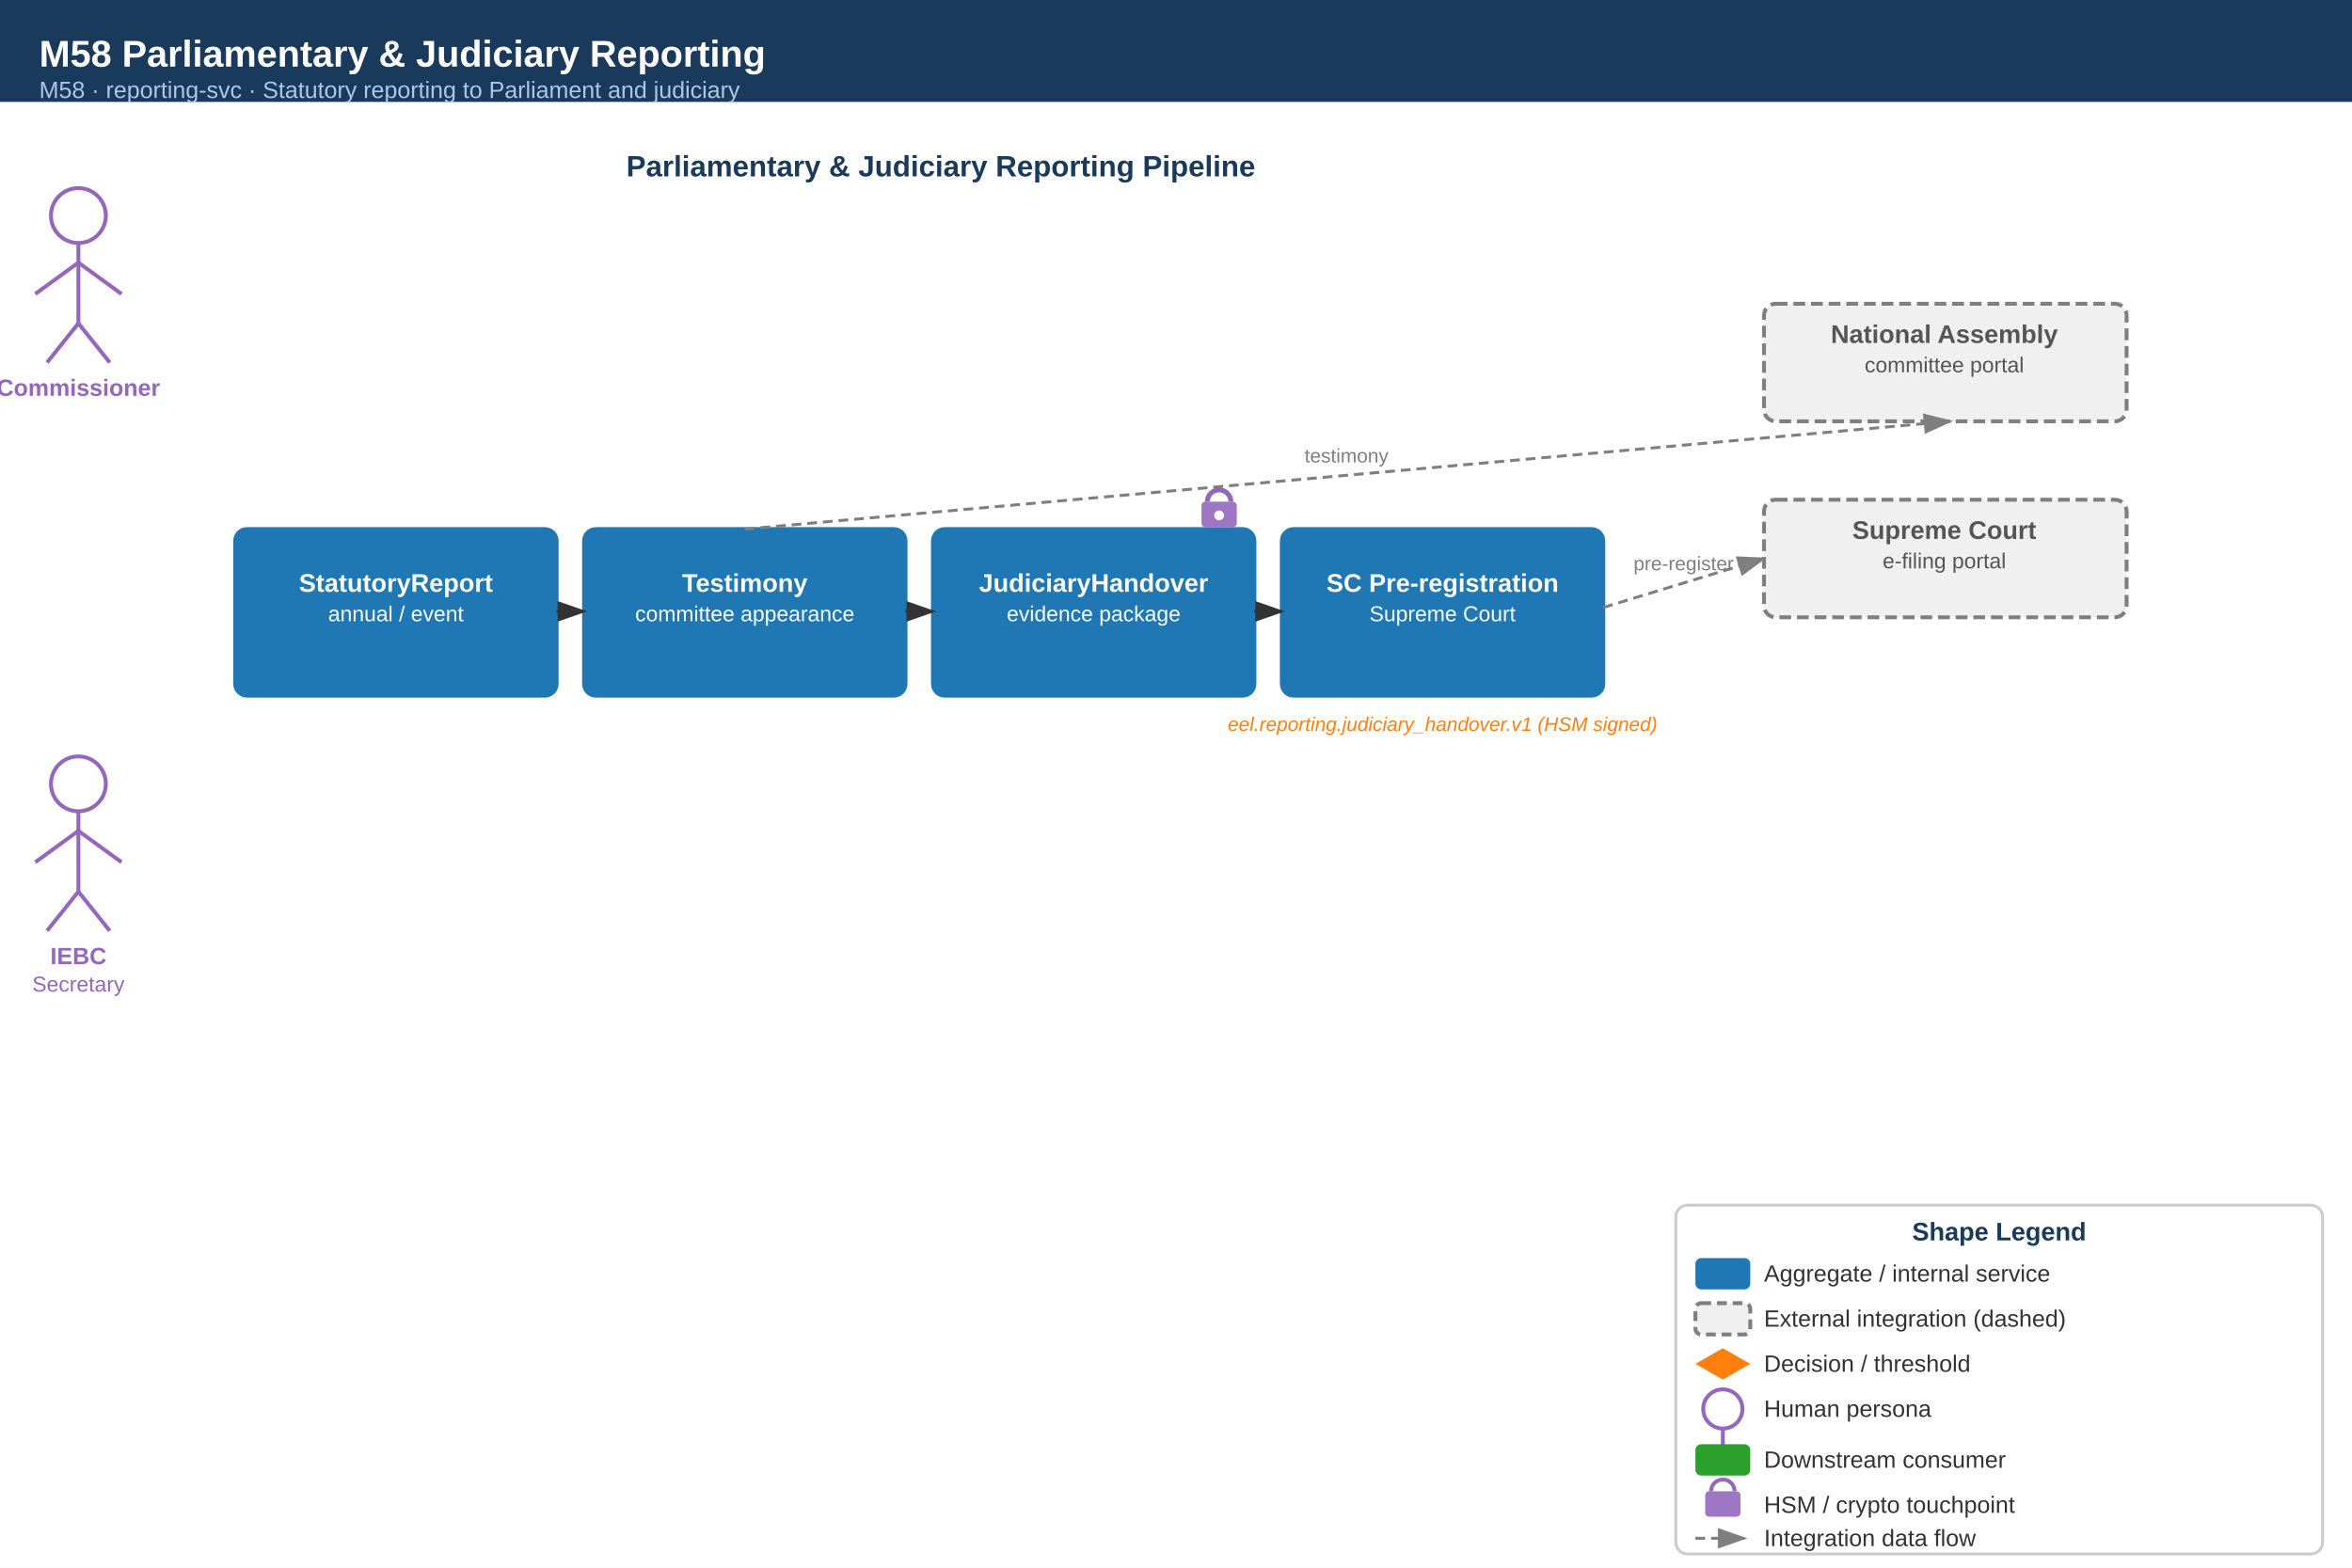
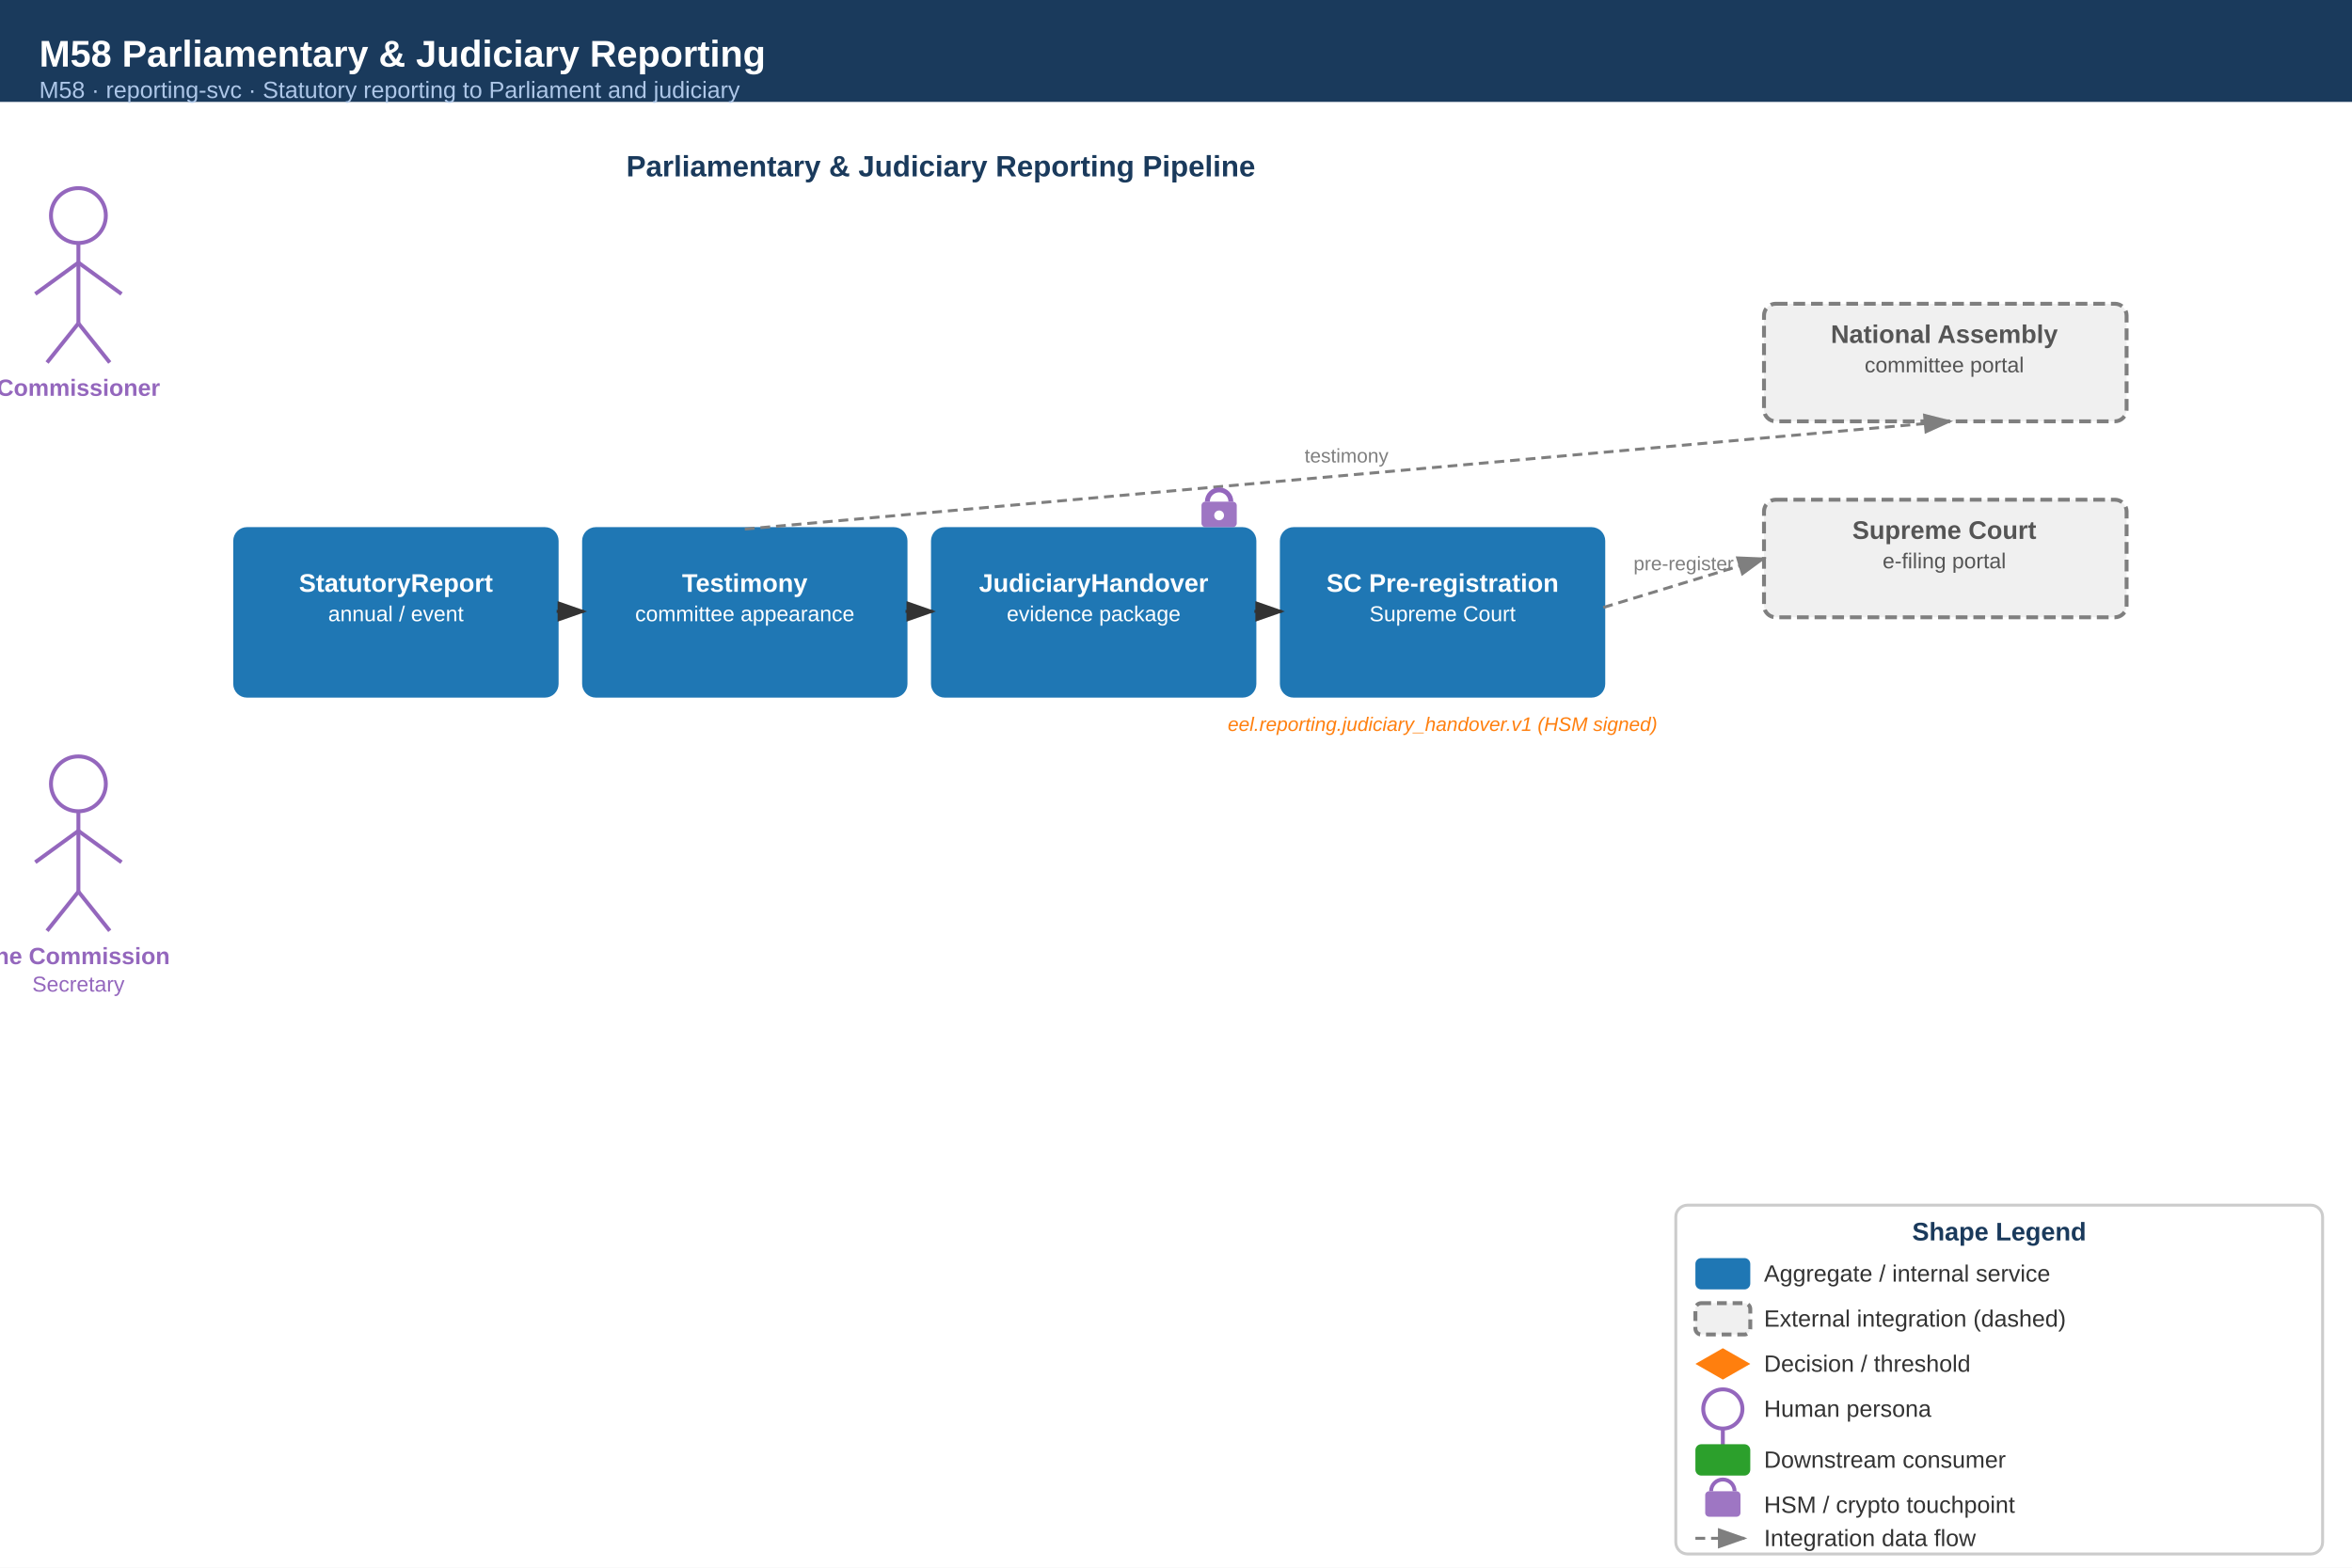
<svg xmlns="http://www.w3.org/2000/svg" viewBox="0 0 1200 800" font-family="Arial,Helvetica,sans-serif">
  <defs>
    <marker id="arr" markerWidth="10" markerHeight="7" refX="9" refY="3.5" orient="auto">
      <polygon points="0 0, 10 3.5, 0 7" fill="#333" />
    </marker>
    <marker id="arr-g" markerWidth="10" markerHeight="7" refX="9" refY="3.5" orient="auto">
      <polygon points="0 0, 10 3.5, 0 7" fill="#2ca02c" />
    </marker>
    <marker id="arr-gr" markerWidth="10" markerHeight="7" refX="9" refY="3.5" orient="auto">
      <polygon points="0 0, 10 3.5, 0 7" fill="#7f7f7f" />
    </marker>
    <marker id="arr-o" markerWidth="10" markerHeight="7" refX="9" refY="3.5" orient="auto">
      <polygon points="0 0, 10 3.5, 0 7" fill="#ff7f0e" />
    </marker>
    <marker id="arr-p" markerWidth="10" markerHeight="7" refX="9" refY="3.5" orient="auto">
      <polygon points="0 0, 10 3.5, 0 7" fill="#9467bd" />
    </marker>
  </defs>
  <rect width="1200" height="800" fill="white" />
  <rect x="0" y="0" width="1200" height="52" fill="#1a3a5c" />
  <text x="20" y="34" font-size="19" font-weight="bold" fill="white">M58 Parliamentary &amp; Judiciary Reporting</text>
  <text x="20" y="50" font-size="12" fill="#aec7e8">M58 · reporting-svc · Statutory reporting to Parliament and judiciary</text>
  <text x="480" y="90" font-size="15" font-weight="bold" text-anchor="middle" fill="#1a3a5c">Parliamentary &amp; Judiciary Reporting Pipeline</text>
  <circle cx="40" cy="110" r="14" fill="none" stroke="#9467bd" stroke-width="2" />
  <line x1="40" y1="124" x2="40" y2="165" stroke="#9467bd" stroke-width="2" />
  <line x1="40" y1="134" x2="18" y2="150" stroke="#9467bd" stroke-width="2" />
  <line x1="40" y1="134" x2="62" y2="150" stroke="#9467bd" stroke-width="2" />
  <line x1="40" y1="165" x2="24" y2="185" stroke="#9467bd" stroke-width="2" />
  <line x1="40" y1="165" x2="56" y2="185" stroke="#9467bd" stroke-width="2" />
  <text x="40" y="202" font-size="12" text-anchor="middle" fill="#9467bd" font-weight="bold">Commissioner</text>
  <circle cx="40" cy="400" r="14" fill="none" stroke="#9467bd" stroke-width="2" />
  <line x1="40" y1="414" x2="40" y2="455" stroke="#9467bd" stroke-width="2" />
  <line x1="40" y1="424" x2="18" y2="440" stroke="#9467bd" stroke-width="2" />
  <line x1="40" y1="424" x2="62" y2="440" stroke="#9467bd" stroke-width="2" />
  <line x1="40" y1="455" x2="24" y2="475" stroke="#9467bd" stroke-width="2" />
  <line x1="40" y1="455" x2="56" y2="475" stroke="#9467bd" stroke-width="2" />
-   <text x="40" y="492" font-size="12" text-anchor="middle" fill="#9467bd" font-weight="bold">IEBC</text>
+   <text x="40" y="492" font-size="12" text-anchor="middle" fill="#9467bd" font-weight="bold">the Commission</text>
  <text x="40" y="506" font-size="11" text-anchor="middle" fill="#9467bd">Secretary</text>
  <rect x="120" y="270" width="164" height="85" rx="6" fill="#1f77b4" stroke="#1f77b4" stroke-width="2" />
  <text x="202" y="302" font-size="13" text-anchor="middle" fill="white" font-weight="bold">StatutoryReport</text>
  <text x="202" y="317" font-size="11" text-anchor="middle" fill="white">annual / event</text>
  <rect x="298" y="270" width="164" height="85" rx="6" fill="#1f77b4" stroke="#1f77b4" stroke-width="2" />
  <text x="380" y="302" font-size="13" text-anchor="middle" fill="white" font-weight="bold">Testimony</text>
  <text x="380" y="317" font-size="11" text-anchor="middle" fill="white">committee appearance</text>
  <rect x="476" y="270" width="164" height="85" rx="6" fill="#1f77b4" stroke="#1f77b4" stroke-width="2" />
  <text x="558" y="302" font-size="13" text-anchor="middle" fill="white" font-weight="bold">JudiciaryHandover</text>
  <text x="558" y="317" font-size="11" text-anchor="middle" fill="white">evidence package</text>
  <rect x="654" y="270" width="164" height="85" rx="6" fill="#1f77b4" stroke="#1f77b4" stroke-width="2" />
  <text x="736" y="302" font-size="13" text-anchor="middle" fill="white" font-weight="bold">SC Pre-registration</text>
  <text x="736" y="317" font-size="11" text-anchor="middle" fill="white">Supreme Court</text>
  <line x1="284" y1="312" x2="298" y2="312" stroke="#333" stroke-width="1.5" marker-end="url(#arr)" />
  <line x1="462" y1="312" x2="476" y2="312" stroke="#333" stroke-width="1.5" marker-end="url(#arr)" />
  <line x1="640" y1="312" x2="654" y2="312" stroke="#333" stroke-width="1.5" marker-end="url(#arr)" />
  <rect x="900" y="155" width="185" height="60" rx="6" fill="#f0f0f0" stroke="#7f7f7f" stroke-width="2" stroke-dasharray="6,3" />
  <text x="992" y="175" font-size="13" text-anchor="middle" fill="#555" font-weight="bold">National Assembly</text>
  <text x="992" y="190" font-size="11" text-anchor="middle" fill="#555">committee portal</text>
  <line x1="380" y1="270" x2="995" y2="215" stroke="#7f7f7f" stroke-width="1.5" marker-end="url(#arr-gr)" stroke-dasharray="5,3" />
  <text x="687" y="236" font-size="10" text-anchor="middle" fill="#7f7f7f">testimony</text>
  <rect x="900" y="255" width="185" height="60" rx="6" fill="#f0f0f0" stroke="#7f7f7f" stroke-width="2" stroke-dasharray="6,3" />
  <text x="992" y="275" font-size="13" text-anchor="middle" fill="#555" font-weight="bold">Supreme Court</text>
  <text x="992" y="290" font-size="11" text-anchor="middle" fill="#555">e-filing portal</text>
  <line x1="818" y1="310" x2="900" y2="285" stroke="#7f7f7f" stroke-width="1.5" marker-end="url(#arr-gr)" stroke-dasharray="5,3" />
  <text x="859" y="291" font-size="10" text-anchor="middle" fill="#7f7f7f">pre-register</text>
  <rect x="613" y="256" width="18" height="13" rx="2" fill="#9467bd" opacity="0.9" />
  <path d="M 616 256 a 6 6 0 0 1 12 0" fill="none" stroke="#9467bd" stroke-width="2.5" />
  <circle cx="622" cy="263" r="2.5" fill="white" />
  <text x="736" y="373" font-size="10" text-anchor="middle" fill="#ff7f0e" font-style="italic">eel.reporting.judiciary_handover.v1 (HSM signed)</text>
  <rect x="855" y="615" width="330" height="178" rx="6" fill="white" stroke="#ccc" stroke-width="1.5" />
  <text x="1020" y="633" font-size="13" font-weight="bold" text-anchor="middle" fill="#1a3a5c">Shape Legend</text>
  <rect x="865" y="642" width="28" height="16" rx="3" fill="#1f77b4" />
  <text x="900" y="654" font-size="12" fill="#333">Aggregate / internal service</text>
  <rect x="865" y="665" width="28" height="16" rx="3" fill="#f0f0f0" stroke="#7f7f7f" stroke-dasharray="5,3" stroke-width="2" />
  <text x="900" y="677" font-size="12" fill="#333">External integration (dashed)</text>
  <polygon points="879,688 893,696 879,704 865,696" fill="#ff7f0e" />
  <text x="900" y="700" font-size="12" fill="#333">Decision / threshold</text>
  <circle cx="879" cy="719" r="10" fill="none" stroke="#9467bd" stroke-width="2" />
  <line x1="879" y1="729" x2="879" y2="739" stroke="#9467bd" stroke-width="2" />
  <text x="900" y="723" font-size="12" fill="#333">Human persona</text>
  <rect x="865" y="737" width="28" height="16" rx="3" fill="#2ca02c" />
  <text x="900" y="749" font-size="12" fill="#333">Downstream consumer</text>
  <rect x="870" y="761" width="18" height="13" rx="2" fill="#9467bd" opacity="0.9" />
  <path d="M 873 761 a 6 6 0 0 1 12 0" fill="none" stroke="#9467bd" stroke-width="2" />
  <text x="900" y="772" font-size="12" fill="#333">HSM / crypto touchpoint</text>
  <line x1="865" y1="785" x2="890" y2="785" stroke="#7f7f7f" stroke-width="1.5" marker-end="url(#arr-gr)" stroke-dasharray="5,3" />
  <text x="900" y="789" font-size="12" fill="#333">Integration data flow</text>
</svg>
